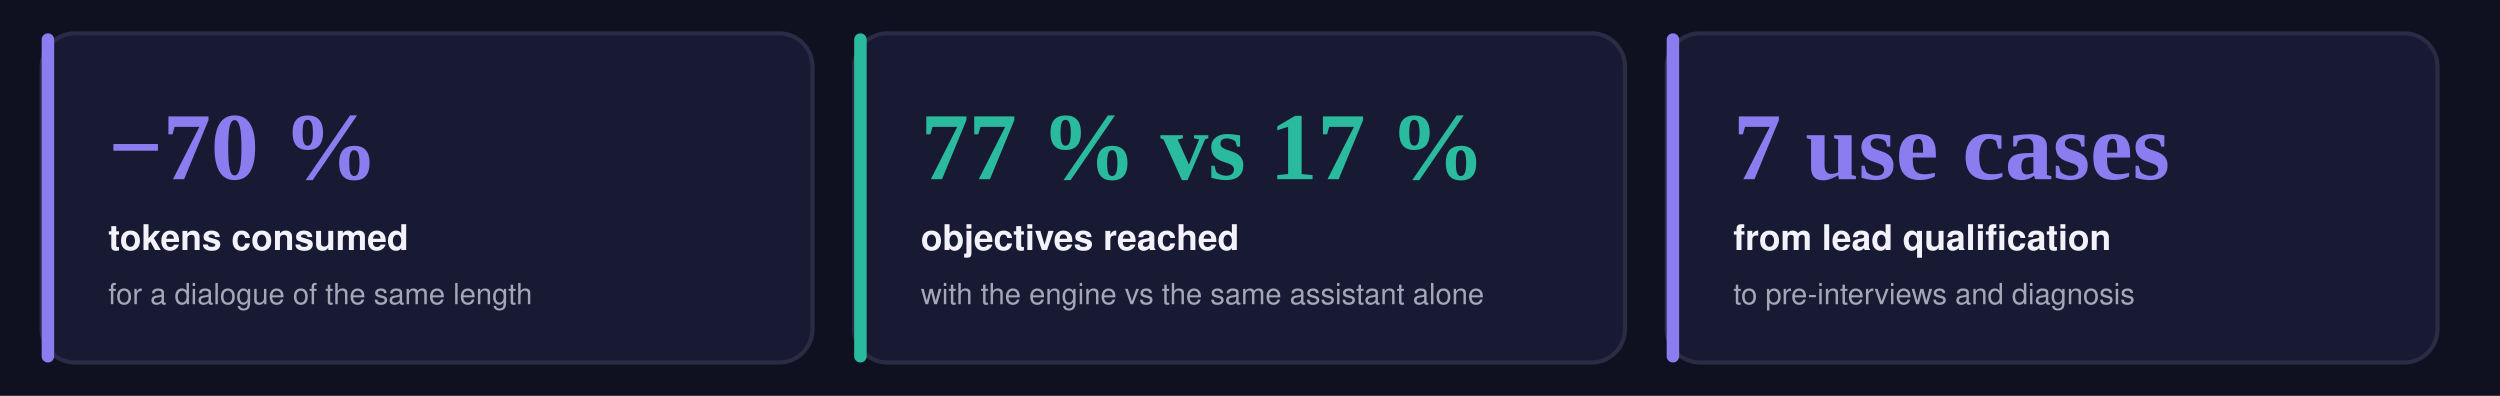
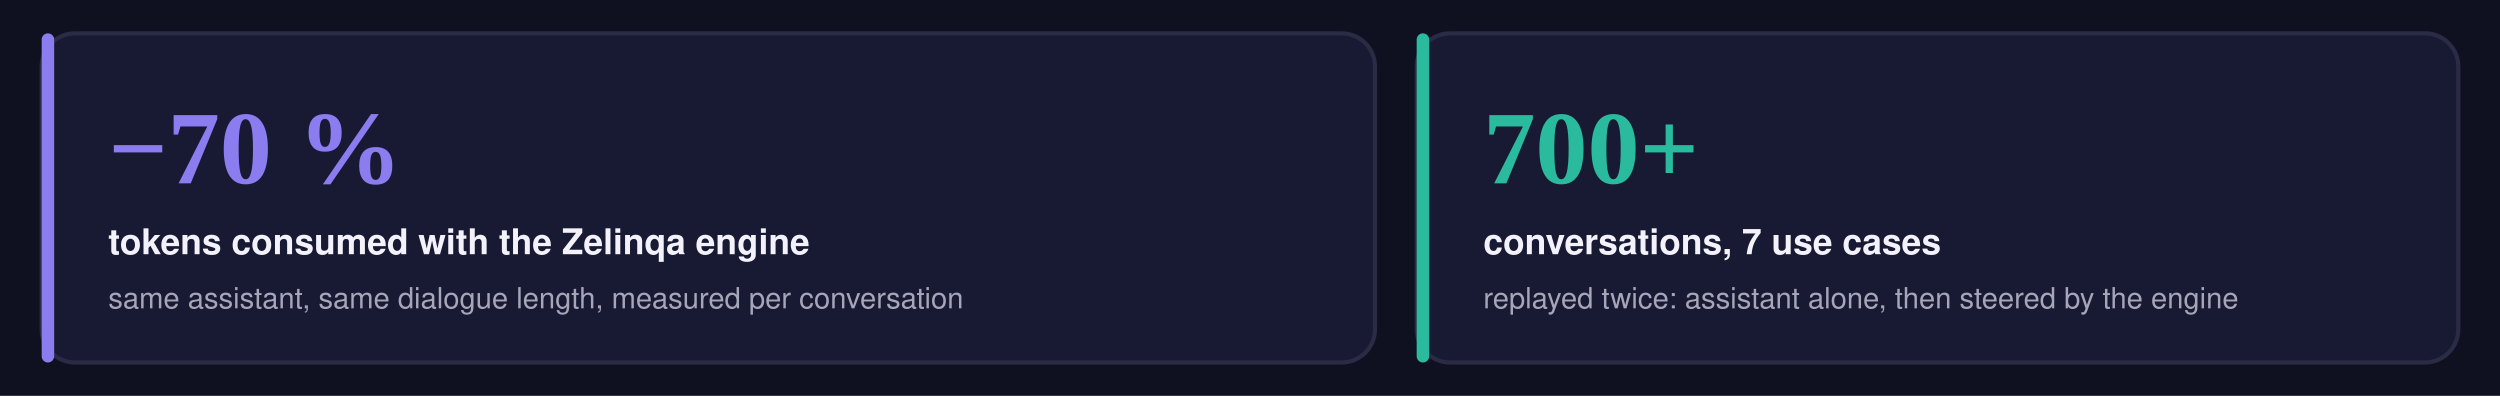
- <svg xmlns="http://www.w3.org/2000/svg" width="1200" height="190" viewBox="0 0 1200 190" role="img" aria-label="Test bench, September 2026: 70 percent fewer tokens, 77 percent of objectives reached against 17 percent, seven use cases.">
+ <svg xmlns="http://www.w3.org/2000/svg" width="1200" height="190" viewBox="0 0 1200 190" role="img" aria-label="Test bench, September 2026: 70 percent fewer tokens consumed, measured on more than 700 conversations across seven use cases.">
  <rect width="1200" height="190" fill="#0F1020" />
-   <rect x="20" y="16" width="370" height="158" rx="16" fill="#181A33" stroke="#2A2B45" stroke-width="2" />
+   <rect x="20" y="16" width="640" height="158" rx="16" fill="#181A33" stroke="#2A2B45" stroke-width="2" />
  <rect x="20" y="16" width="6" height="158" rx="3" fill="#8B7CF0" />
-   <text x="52" y="86" text-anchor="start" font-family="Georgia, 'Times New Roman', serif" font-size="46" font-weight="700" fill="#8B7CF0">−70 %</text>
-   <text x="52" y="120" text-anchor="start" font-family="-apple-system, 'Segoe UI', Helvetica, Arial, sans-serif" font-size="17" font-weight="600" fill="#F3F2FA">tokens consumed</text>
-   <text x="52" y="146" text-anchor="start" font-family="-apple-system, 'Segoe UI', Helvetica, Arial, sans-serif" font-size="14" font-weight="400" fill="#A5A6B8">for a dialogue of the same length</text>
-   <rect x="410" y="16" width="370" height="158" rx="16" fill="#181A33" stroke="#2A2B45" stroke-width="2" />
-   <rect x="410" y="16" width="6" height="158" rx="3" fill="#2ABB9F" />
-   <text x="442" y="86" text-anchor="start" font-family="Georgia, 'Times New Roman', serif" font-size="46" font-weight="700" fill="#2ABB9F">77 % vs 17 %</text>
-   <text x="442" y="120" text-anchor="start" font-family="-apple-system, 'Segoe UI', Helvetica, Arial, sans-serif" font-size="17" font-weight="600" fill="#F3F2FA">objectives reached</text>
-   <text x="442" y="146" text-anchor="start" font-family="-apple-system, 'Segoe UI', Helvetica, Arial, sans-serif" font-size="14" font-weight="400" fill="#A5A6B8">with the engine vs the same assistant alone</text>
-   <rect x="800" y="16" width="370" height="158" rx="16" fill="#181A33" stroke="#2A2B45" stroke-width="2" />
-   <rect x="800" y="16" width="6" height="158" rx="3" fill="#8B7CF0" />
-   <text x="832" y="86" text-anchor="start" font-family="Georgia, 'Times New Roman', serif" font-size="46" font-weight="700" fill="#8B7CF0">7 use cases</text>
-   <text x="832" y="120" text-anchor="start" font-family="-apple-system, 'Segoe UI', Helvetica, Arial, sans-serif" font-size="17" font-weight="600" fill="#F3F2FA">from lead qualification</text>
-   <text x="832" y="146" text-anchor="start" font-family="-apple-system, 'Segoe UI', Helvetica, Arial, sans-serif" font-size="14" font-weight="400" fill="#A5A6B8">to pre-interviews and diagnosis</text>
+   <text x="52" y="88" font-family="Georgia, 'Times New Roman', serif" font-size="50" font-weight="700" fill="#8B7CF0">−70 %</text>
+   <text x="52" y="122" font-family="-apple-system, 'Segoe UI', Helvetica, Arial, sans-serif" font-size="17" font-weight="600" fill="#F3F2FA">tokens consumed with the Zelinqa engine</text>
+   <text x="52" y="148" font-family="-apple-system, 'Segoe UI', Helvetica, Arial, sans-serif" font-size="14" font-weight="400" fill="#A5A6B8">same assistant, same dialogue length, measured per conversation</text>
+   <rect x="680" y="16" width="500" height="158" rx="16" fill="#181A33" stroke="#2A2B45" stroke-width="2" />
+   <rect x="680" y="16" width="6" height="158" rx="3" fill="#2ABB9F" />
+   <text x="712" y="88" font-family="Georgia, 'Times New Roman', serif" font-size="50" font-weight="700" fill="#2ABB9F">700+</text>
+   <text x="712" y="122" font-family="-apple-system, 'Segoe UI', Helvetica, Arial, sans-serif" font-size="17" font-weight="600" fill="#F3F2FA">conversations, 7 use cases</text>
+   <text x="712" y="148" font-family="-apple-system, 'Segoe UI', Helvetica, Arial, sans-serif" font-size="14" font-weight="400" fill="#A5A6B8">replayed twice: assistant alone, then steered by the engine</text>
</svg>
